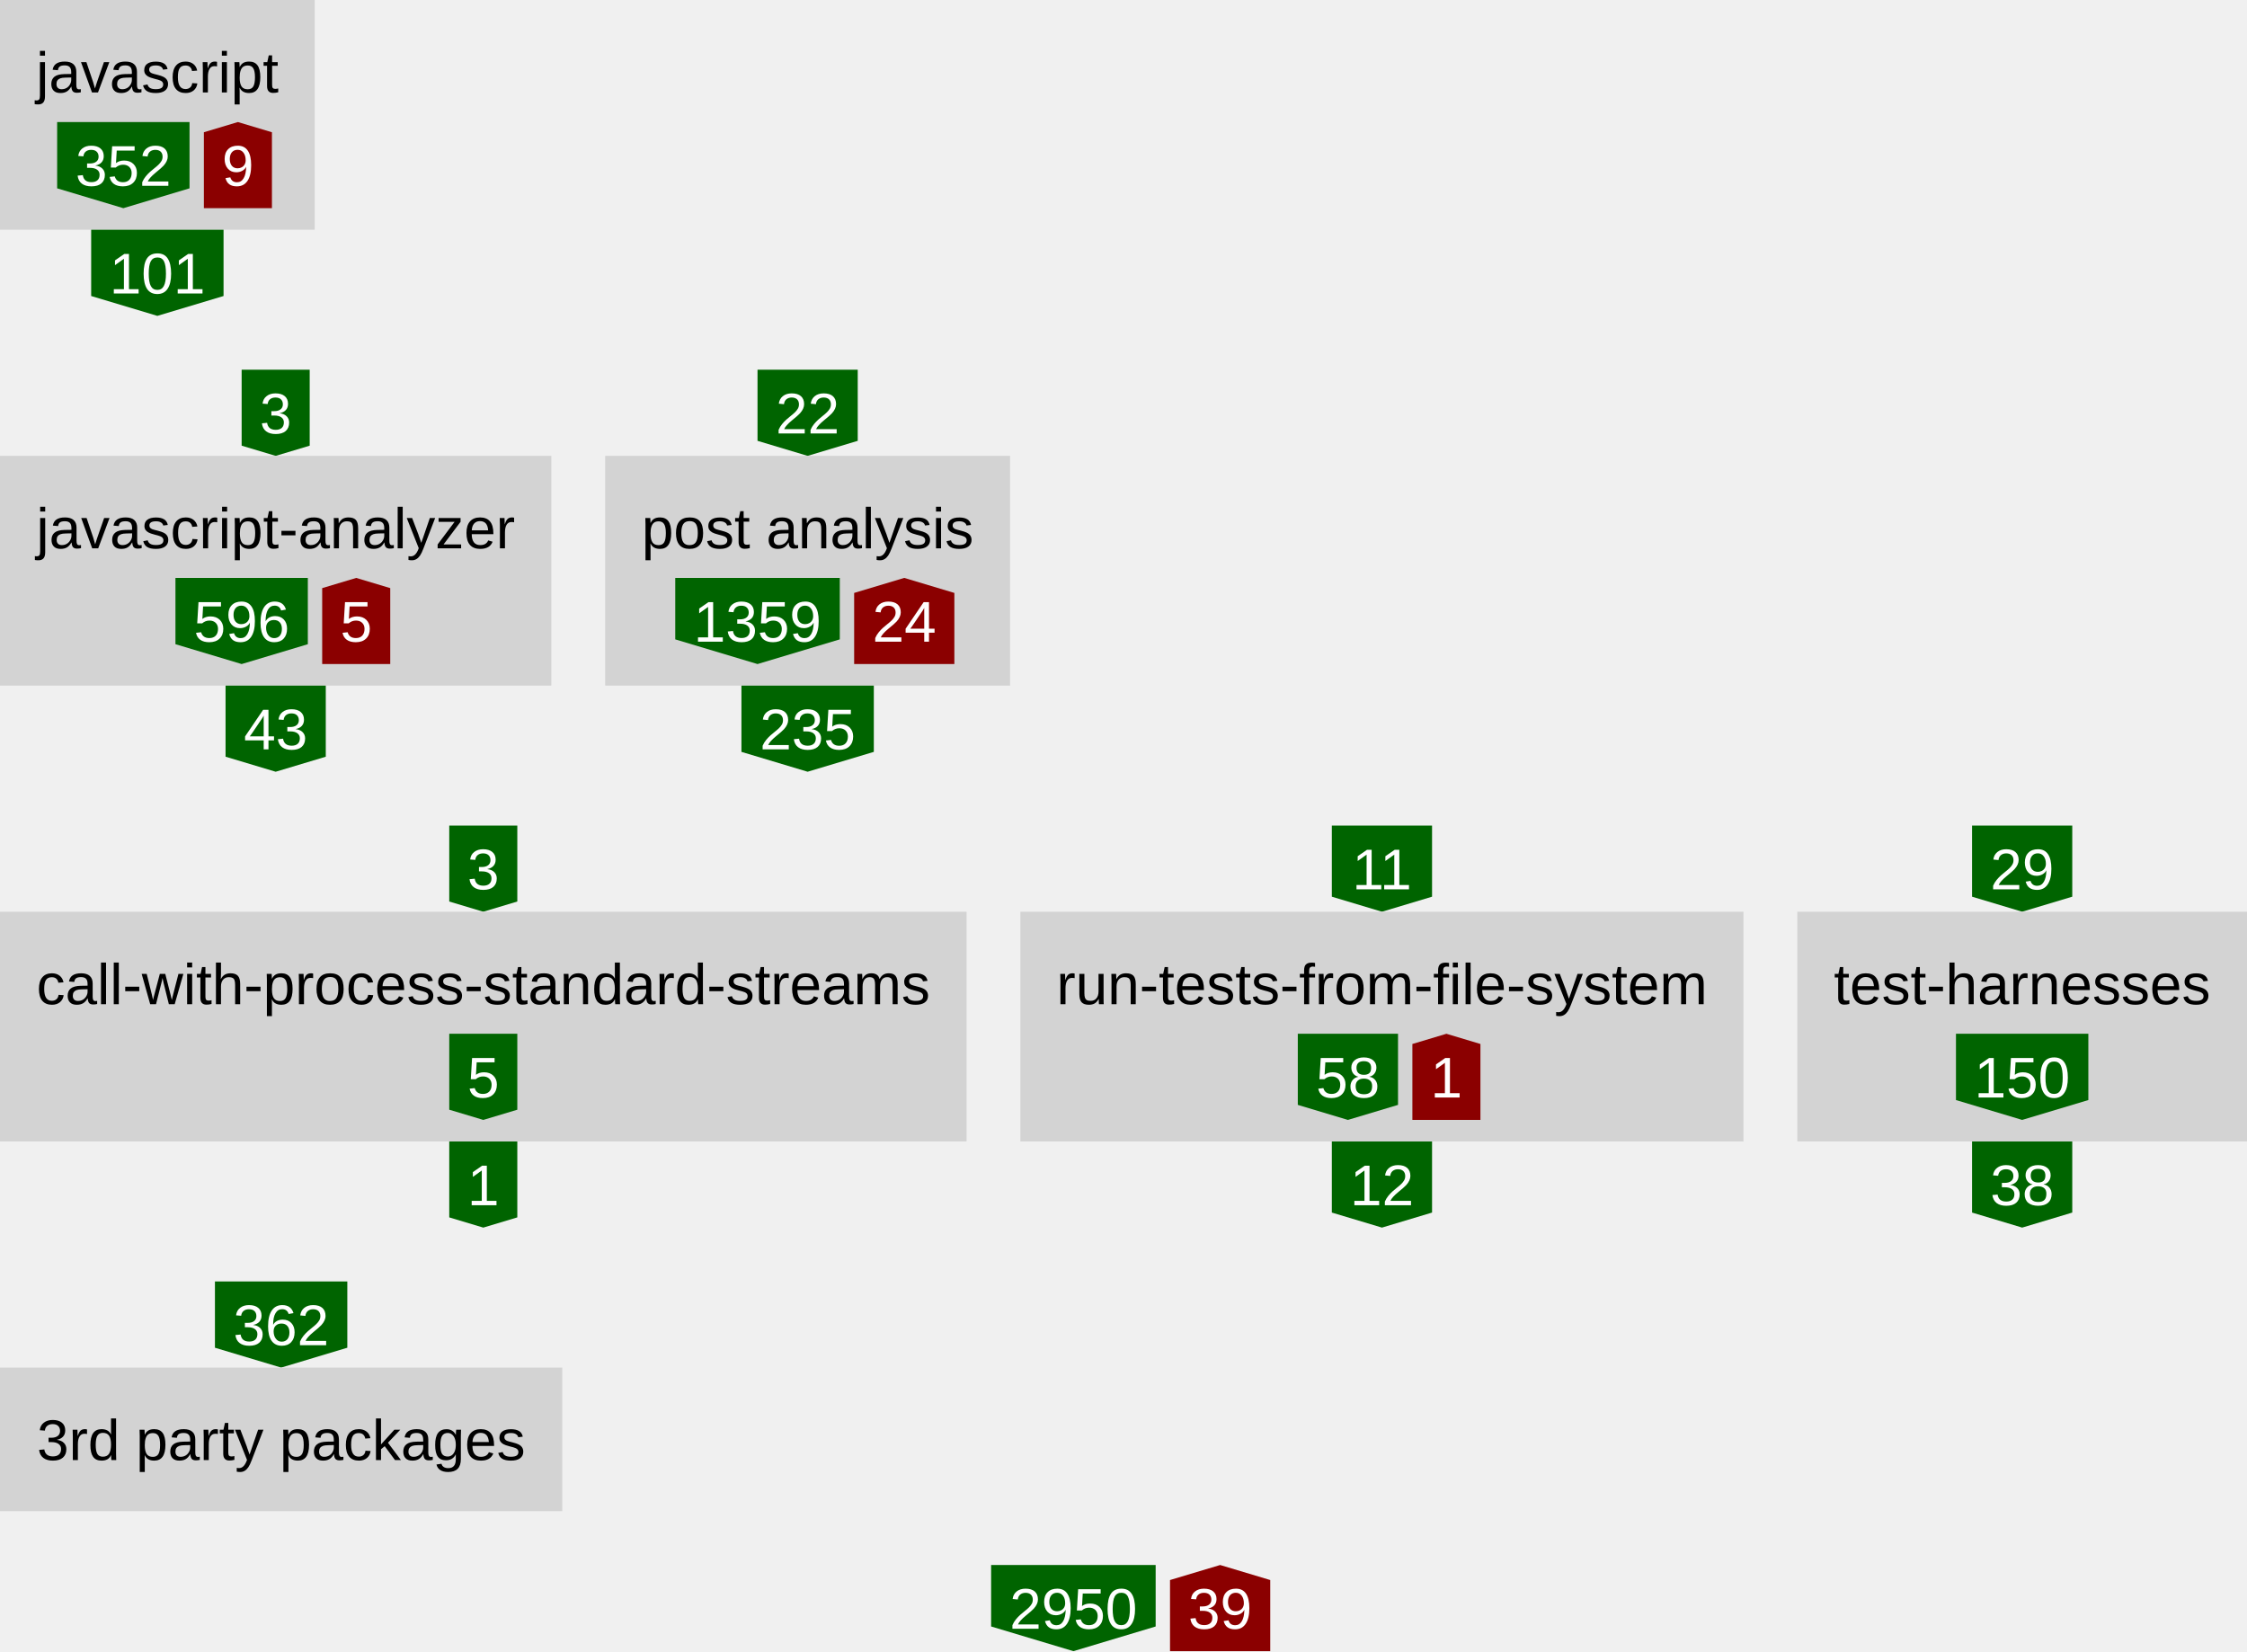
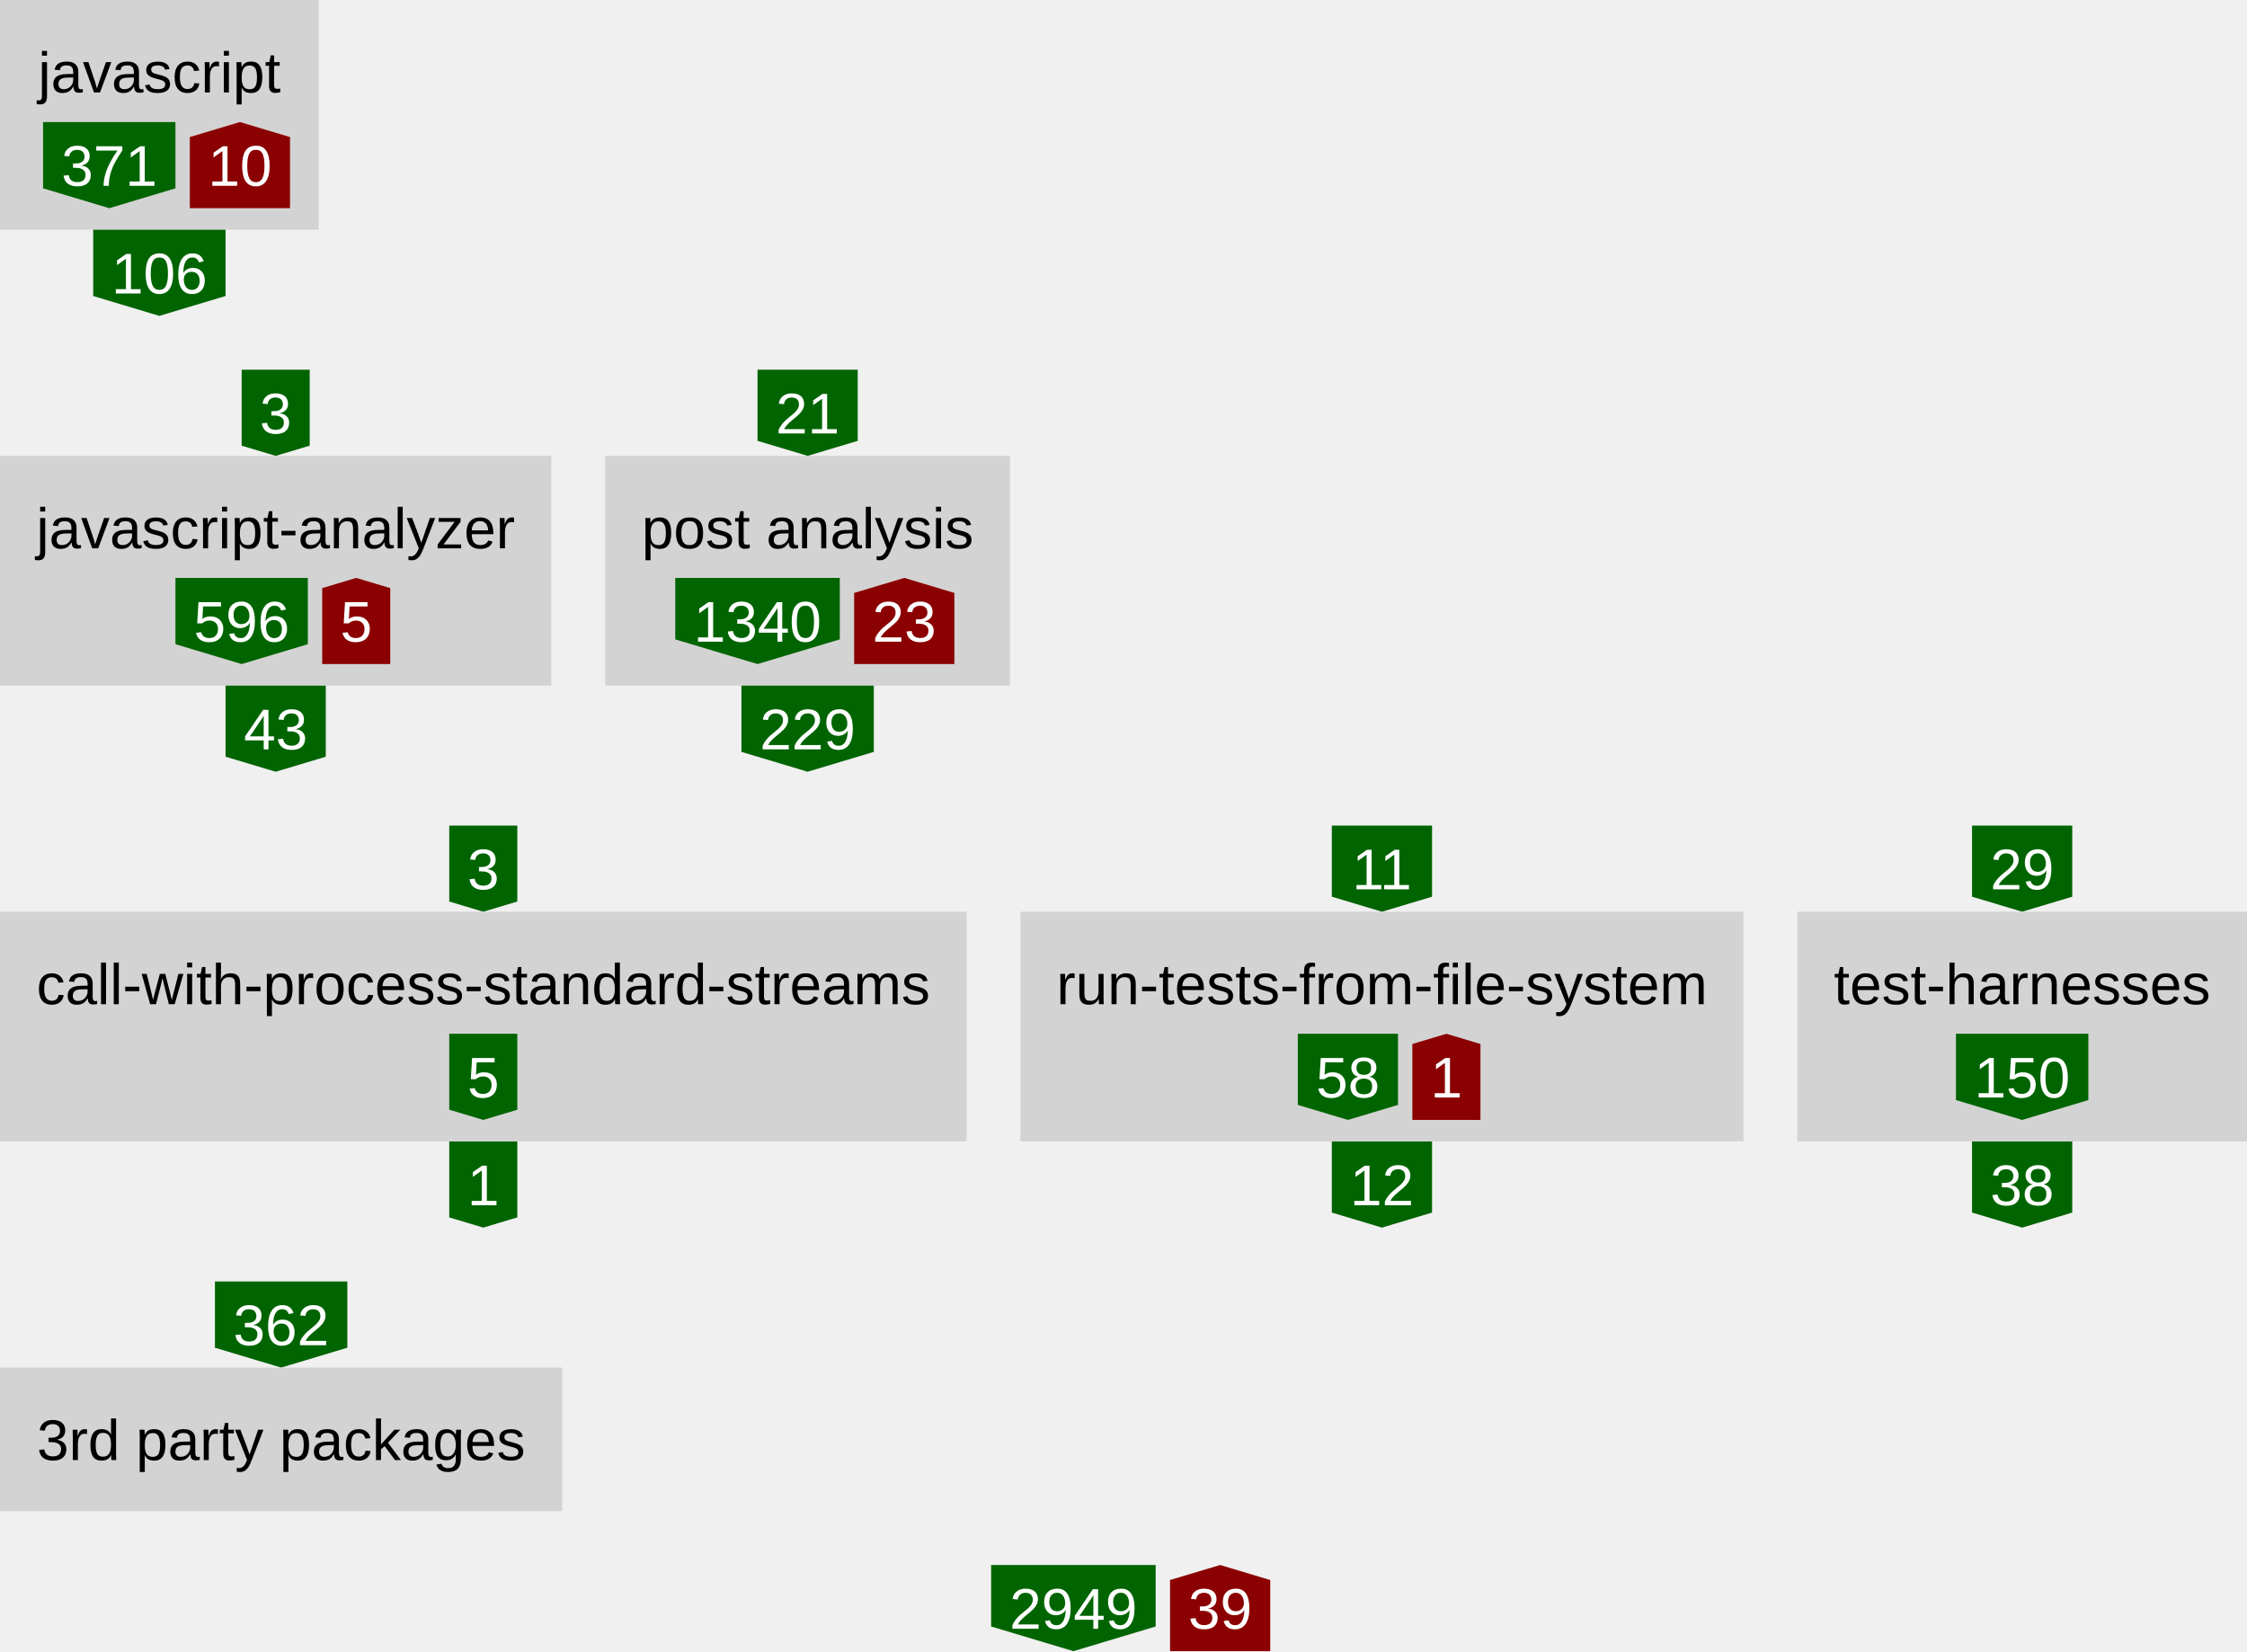
<svg xmlns="http://www.w3.org/2000/svg" height="460" width="626">
  <defs>
    <style type="text/css">text{font-family:arial;font-size:16px}g.anonymous&gt;text{font-style:italic}g.parent&gt;rect{fill:none;stroke:gray}g.item&gt;rect{fill:lightgray}g.item&gt;text{text-anchor:middle}g.dependency&gt;text{fill:white;text-anchor:middle}</style>
  </defs>
  <symbol id="down-arrow" preserveAspectRatio="xMidYMax slice" viewBox="0,0,1,1">
    <polygon fill="darkgreen" points="0,0.85 0,0 1,0 1,0.85 0.5,1" />
  </symbol>
  <symbol id="right-arrow" preserveAspectRatio="xMaxYMid slice" viewBox="0,0,1,1">
    <polygon fill="darkred" points="0.85,0 0,0 0,1 0.85,1 1,0.5" />
  </symbol>
  <symbol id="up-arrow" preserveAspectRatio="xMidYMin slice" viewBox="0,0,1,1">
    <polygon fill="darkred" points="0,0.15 0,1 1,1 1,0.15 0.5,0" />
  </symbol>
  <g class="item">
-     <rect height="64" width="87.68" />
-     <text x="43.84" y="25.76">javascript</text>
+     <rect height="64" width="88.8" />
+     <text x="44.4" y="25.76">javascript</text>
    <g class="dependency">
-       <use href="#down-arrow" height="24" width="36.88" x="15.92" y="34" />
-       <text x="34.36" y="51.76">352</text>
+       <use href="#down-arrow" height="24" width="36.88" x="12" y="34" />
+       <text x="30.44" y="51.76">371</text>
    </g>
    <g class="dependency">
-       <use href="#up-arrow" height="24" width="18.96" x="56.8" y="34" />
-       <text x="66.28" y="51.76">9</text>
+       <use href="#up-arrow" height="24" width="27.92" x="52.88" y="34" />
+       <text x="66.84" y="51.76">10</text>
    </g>
  </g>
  <g class="dependency">
-     <use href="#down-arrow" height="24" width="36.88" x="25.4" y="64" />
-     <text x="43.84" y="81.76">101</text>
+     <use href="#down-arrow" height="24" width="36.88" x="25.96" y="64" />
+     <text x="44.4" y="81.76">106</text>
  </g>
  <g class="dependency">
    <use href="#down-arrow" height="24" width="18.96" x="67.32" y="103" />
    <text x="76.8" y="120.76">3</text>
  </g>
  <g class="item">
    <rect height="64" width="153.6" y="127" />
    <text x="76.8" y="152.76">javascript-analyzer</text>
    <g class="dependency">
      <use href="#down-arrow" height="24" width="36.88" x="48.88" y="161" />
      <text x="67.32" y="178.76">596</text>
    </g>
    <g class="dependency">
      <use href="#up-arrow" height="24" width="18.96" x="89.76" y="161" />
      <text x="99.24" y="178.76">5</text>
    </g>
  </g>
  <g class="dependency">
    <use href="#down-arrow" height="24" width="27.92" x="62.84" y="191" />
    <text x="76.8" y="208.76">43</text>
  </g>
  <g class="dependency">
    <use href="#down-arrow" height="24" width="27.92" x="211.04" y="103" />
-     <text x="225" y="120.76">22</text>
+     <text x="225" y="120.76">21</text>
  </g>
  <g class="item">
    <rect height="64" width="112.8" x="168.6" y="127" />
    <text x="225" y="152.76">post analysis</text>
    <g class="dependency">
      <use href="#down-arrow" height="24" width="45.84" x="188.12" y="161" />
-       <text x="211.04" y="178.76">1359</text>
+       <text x="211.04" y="178.76">1340</text>
    </g>
    <g class="dependency">
      <use href="#up-arrow" height="24" width="27.92" x="237.96" y="161" />
-       <text x="251.92" y="178.76">24</text>
+       <text x="251.92" y="178.76">23</text>
    </g>
  </g>
  <g class="dependency">
    <use href="#down-arrow" height="24" width="36.88" x="206.56" y="191" />
-     <text x="225" y="208.76">235</text>
+     <text x="225" y="208.76">229</text>
  </g>
  <g class="dependency">
    <use href="#down-arrow" height="24" width="18.96" x="125.16" y="230" />
    <text x="134.64" y="247.76">3</text>
  </g>
  <g class="item">
    <rect height="64" width="269.28" y="254" />
    <text x="134.64" y="279.76">call-with-process-standard-streams</text>
    <g class="dependency">
      <use href="#down-arrow" height="24" width="18.96" x="125.16" y="288" />
      <text x="134.64" y="305.76">5</text>
    </g>
  </g>
  <g class="dependency">
    <use href="#down-arrow" height="24" width="18.96" x="125.16" y="318" />
    <text x="134.64" y="335.76">1</text>
  </g>
  <g class="dependency">
    <use href="#down-arrow" height="24" width="27.92" x="371.04" y="230" />
    <text x="385" y="247.76">11</text>
  </g>
  <g class="item">
    <rect height="64" width="201.44" x="284.28" y="254" />
    <text x="385" y="279.76">run-tests-from-file-system</text>
    <g class="dependency">
      <use href="#down-arrow" height="24" width="27.92" x="361.56" y="288" />
      <text x="375.52" y="305.76">58</text>
    </g>
    <g class="dependency">
      <use href="#up-arrow" height="24" width="18.96" x="393.48" y="288" />
      <text x="402.96" y="305.76">1</text>
    </g>
  </g>
  <g class="dependency">
    <use href="#down-arrow" height="24" width="27.92" x="371.04" y="318" />
    <text x="385" y="335.76">12</text>
  </g>
  <g class="dependency">
    <use href="#down-arrow" height="24" width="27.92" x="549.4" y="230" />
    <text x="563.36" y="247.76">29</text>
  </g>
  <g class="item">
    <rect height="64" width="125.28" x="500.72" y="254" />
    <text x="563.36" y="279.76">test-harnesses</text>
    <g class="dependency">
      <use href="#down-arrow" height="24" width="36.88" x="544.92" y="288" />
      <text x="563.36" y="305.76">150</text>
    </g>
  </g>
  <g class="dependency">
    <use href="#down-arrow" height="24" width="27.92" x="549.4" y="318" />
    <text x="563.36" y="335.76">38</text>
  </g>
  <g class="dependency">
    <use href="#down-arrow" height="24" width="36.88" x="59.88" y="357" />
    <text x="78.32" y="374.76">362</text>
  </g>
  <g class="item">
    <rect height="40" width="156.64" y="381" />
    <text x="78.32" y="406.76">3rd party packages</text>
  </g>
  <g class="dependency">
    <use href="#down-arrow" height="24" width="45.84" x="276.12" y="436" />
-     <text x="299.04" y="453.76">2950</text>
+     <text x="299.04" y="453.76">2949</text>
  </g>
  <g class="dependency">
    <use href="#up-arrow" height="24" width="27.92" x="325.96" y="436" />
    <text x="339.92" y="453.76">39</text>
  </g>
</svg>
